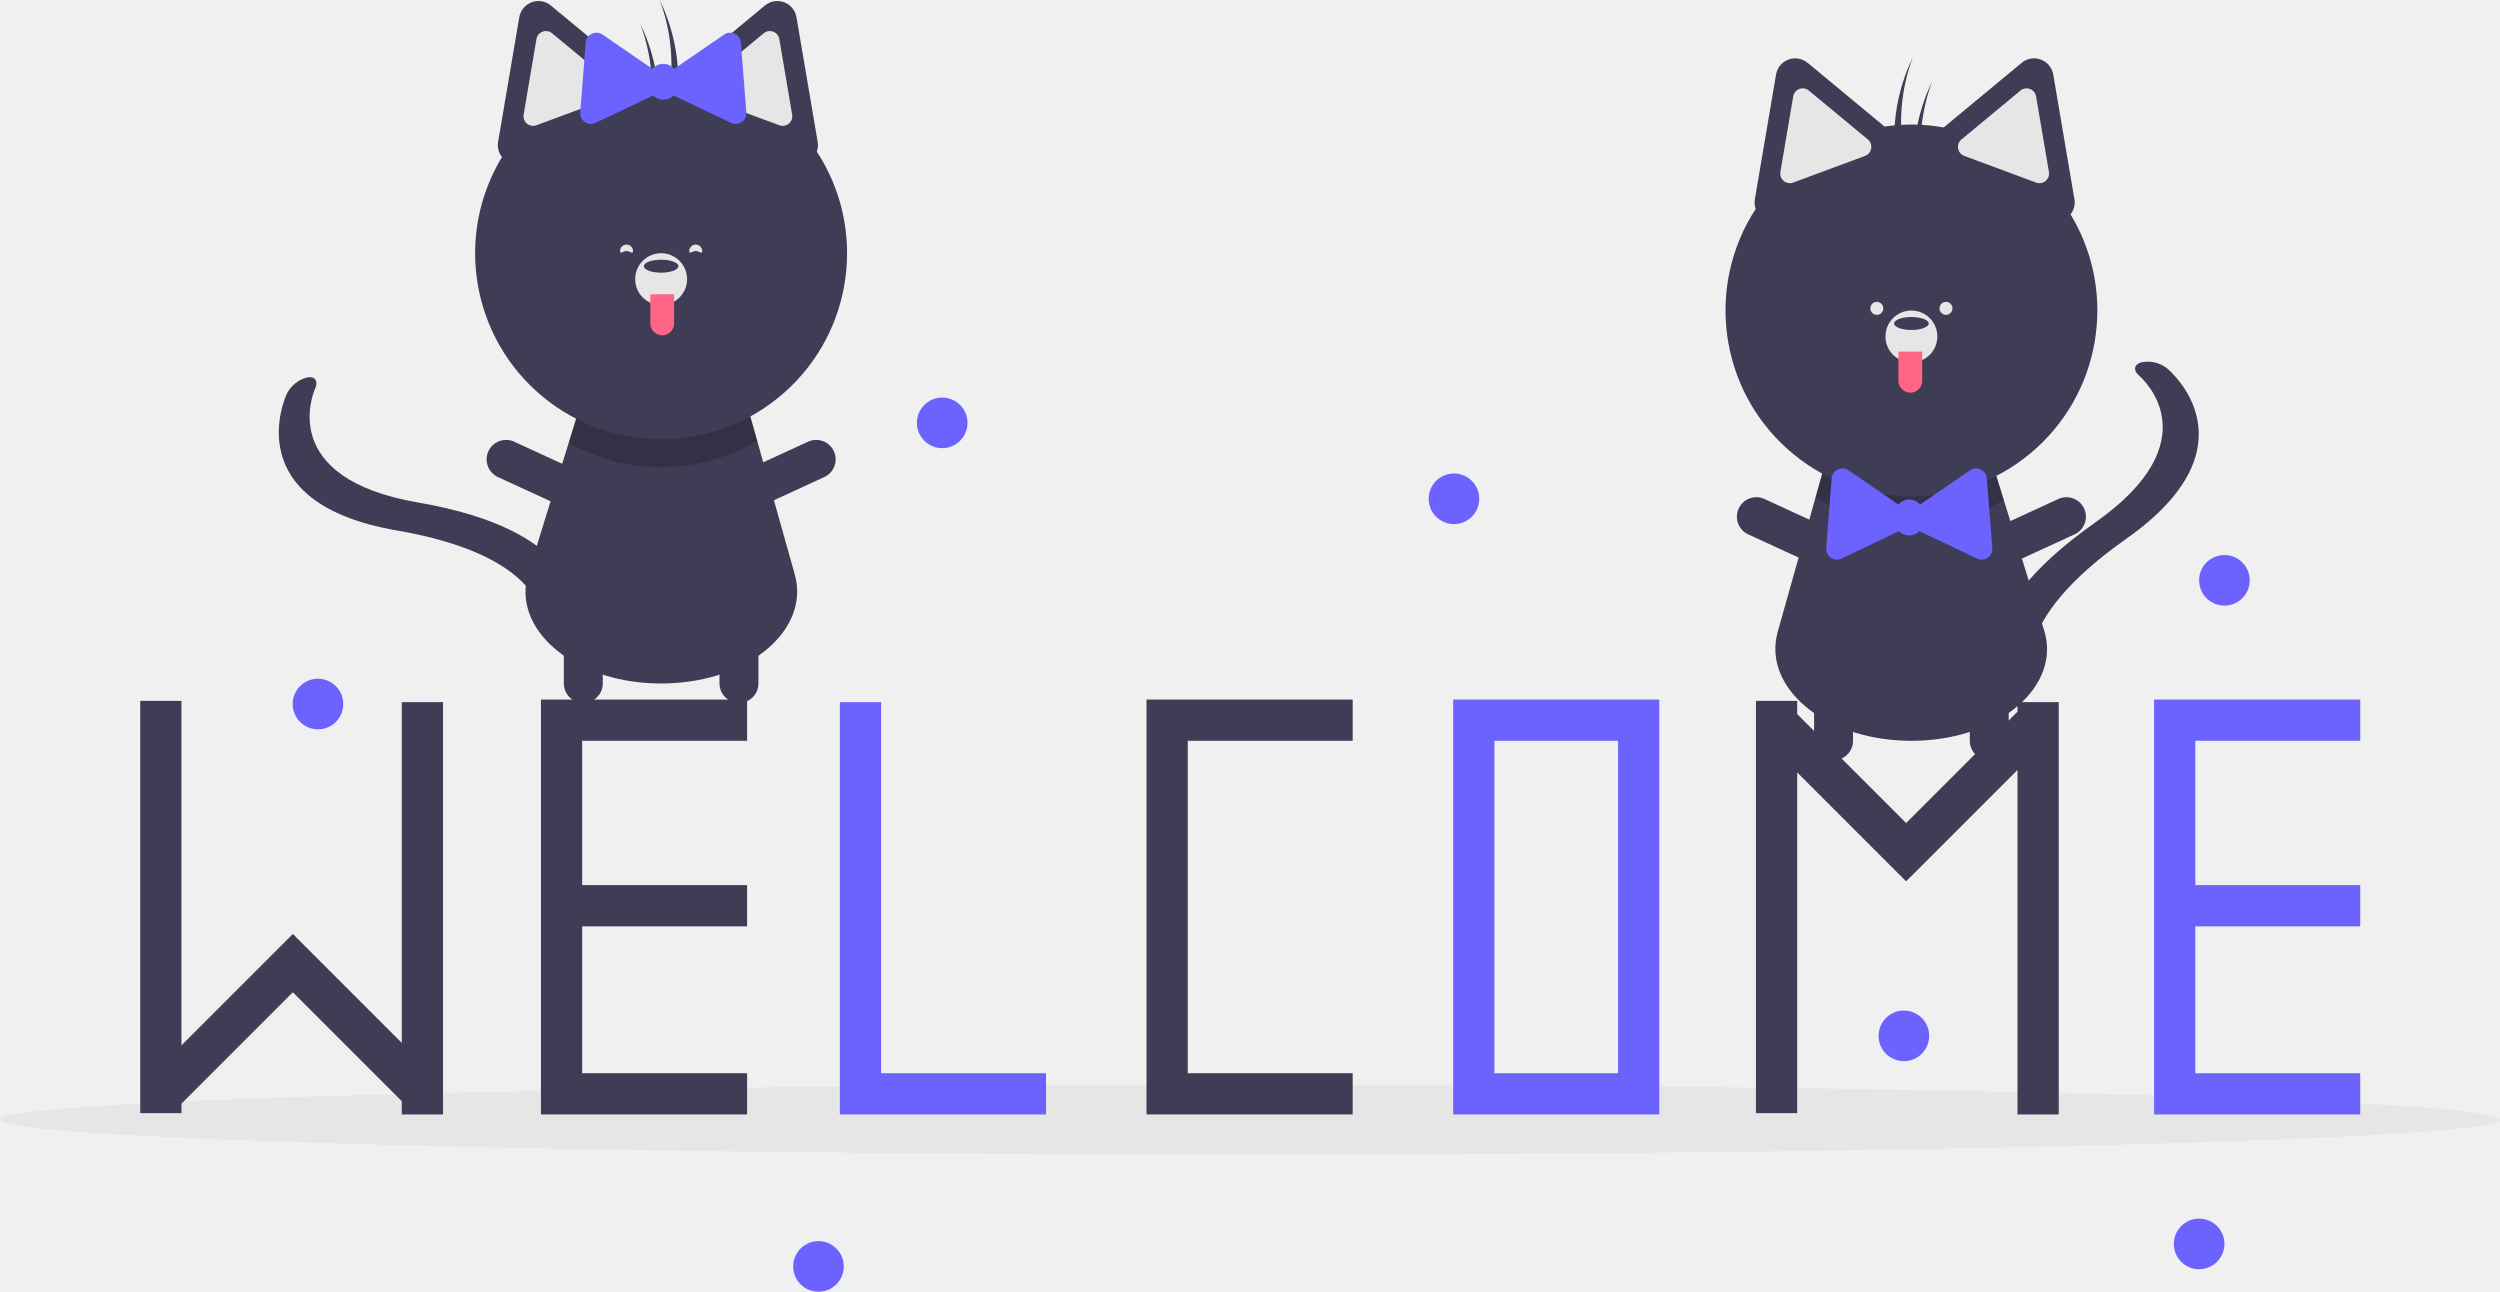
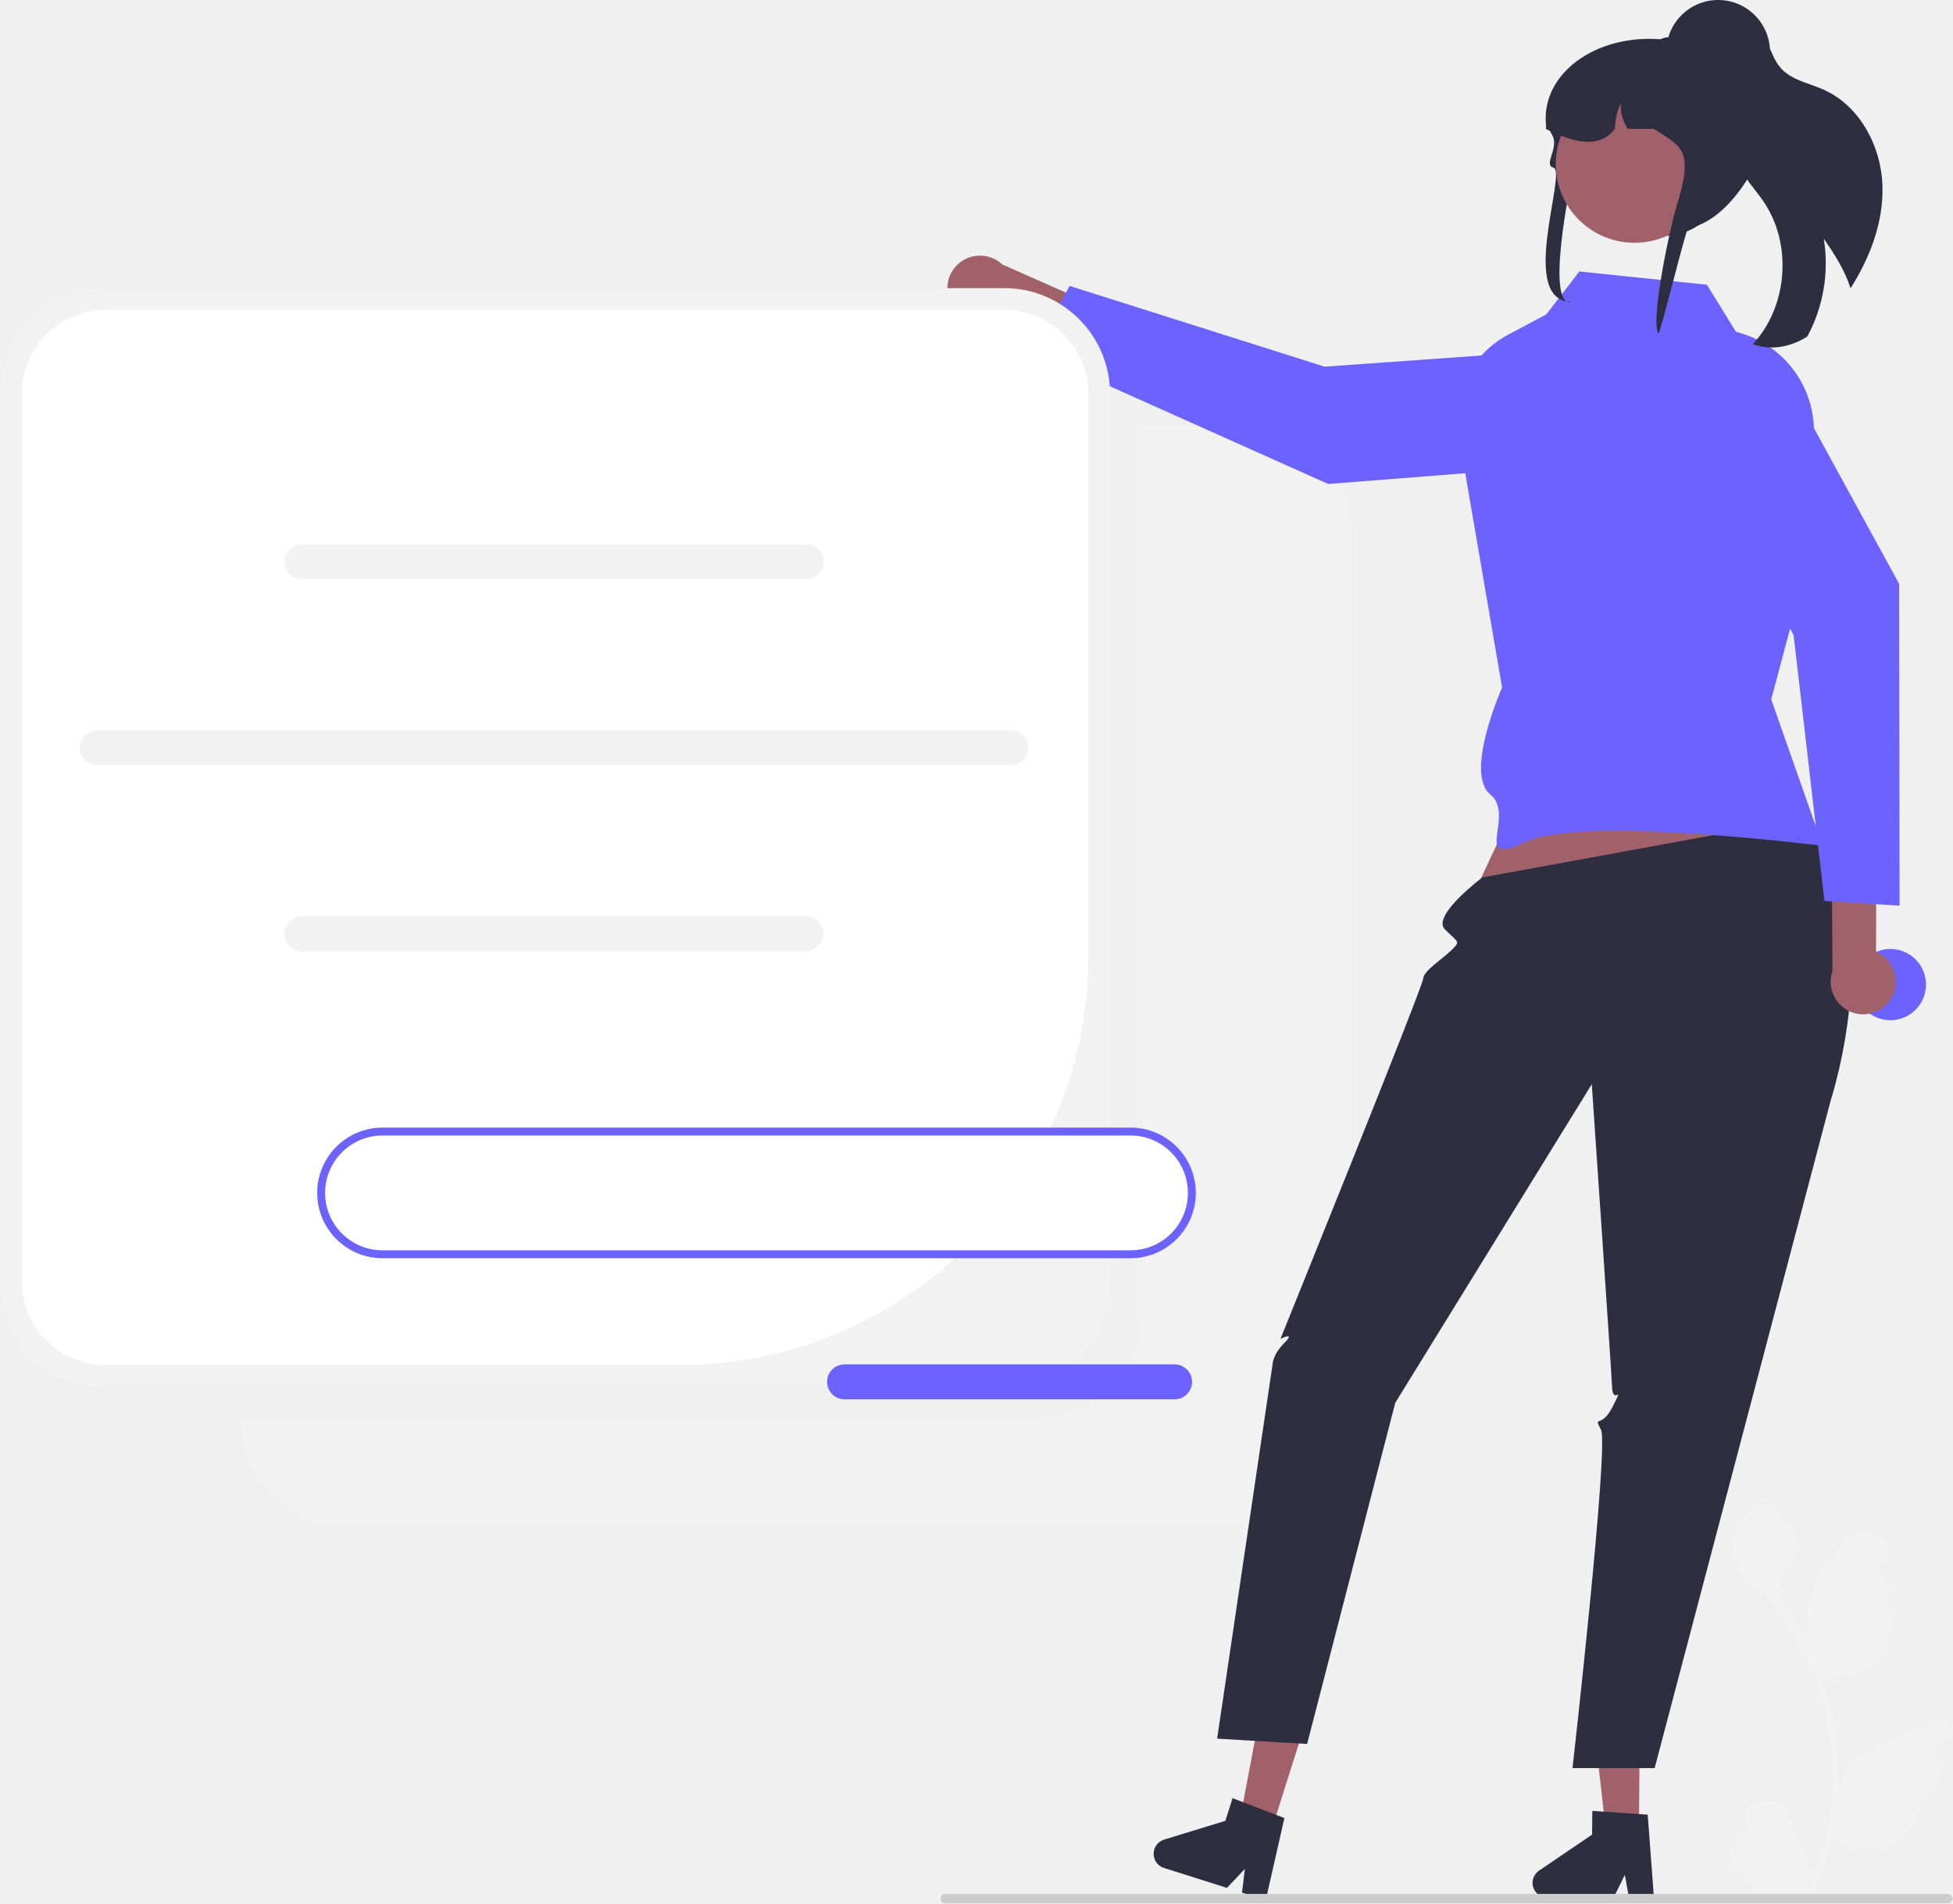
- <svg xmlns="http://www.w3.org/2000/svg" data-name="Layer 1" width="889.076" height="459.38" viewBox="0 0 889.076 459.38">
-   <ellipse cx="444.538" cy="398.169" rx="444.538" ry="12.435" fill="#e6e6e6" />
-   <path d="M836.907,483.742c-.561.008-1.123.015-1.692.015s-1.13-.008-1.692-.015c-29.757-.677-51.326-19.269-45.836-38.777l13.387-47.589,3.383-12.041,59.976,1.023,3.645,11.78,14.348,46.366C888.502,464.119,866.934,483.065,836.907,483.742Z" transform="translate(-155.4622 -220.3102)" fill="#3f3d56" />
-   <path d="M868.079,398.137a66.201,66.201,0,0,1-67.004-.761l3.383-12.041,59.976,1.023Z" transform="translate(-155.4622 -220.3102)" opacity="0.2" />
-   <path d="M865.548,446.544c2.591-9.656,11.106-23.585,34.987-40.38,41.648-29.294,16.803-51.259,15.727-52.18-2.258-1.93-1.925-4.098.775-4.839a11.224,11.224,0,0,1,9.034,2.103c1.348,1.115,32.459,27.683-14.537,60.734-42.295,29.75-33.302,49.169-33.199,49.355,1.133,2.077-.684,3.739-4.063,3.716s-7.039-1.723-8.176-3.797C865.856,460.818,863.135,455.533,865.548,446.544Z" transform="translate(-155.4622 -220.3102)" fill="#3f3d56" />
-   <path d="M807.534,490.677a6.92,6.92,0,0,1-6.92-6.92V453.769a6.92,6.92,0,0,1,13.841,0v29.988A6.92,6.92,0,0,1,807.534,490.677Z" transform="translate(-155.4622 -220.3102)" fill="#3f3d56" />
-   <path d="M813.602,419.484a6.92,6.92,0,0,1-9.179,3.394l-27.243-12.534a6.92,6.92,0,0,1,5.785-12.574l27.243,12.534A6.92,6.92,0,0,1,813.602,419.484Z" transform="translate(-155.4622 -220.3102)" fill="#3f3d56" />
-   <path d="M856.829,419.484a6.92,6.92,0,0,0,9.179,3.394l27.243-12.534a6.92,6.92,0,0,0-5.785-12.574l-27.243,12.534A6.92,6.92,0,0,0,856.829,419.484Z" transform="translate(-155.4622 -220.3102)" fill="#3f3d56" />
-   <path d="M862.897,490.677a6.92,6.92,0,0,0,6.92-6.92V453.769a6.92,6.92,0,1,0-13.841,0v29.988A6.92,6.92,0,0,0,862.897,490.677Z" transform="translate(-155.4622 -220.3102)" fill="#3f3d56" />
-   <path d="M891.818,296.535a6.806,6.806,0,0,0,1.373-5.408l-3.766-22.157-3.766-22.157a6.913,6.913,0,0,0-11.226-4.164L857.127,256.988l-10.426,8.64a65.694,65.694,0,0,0-21.047-.317l-10.043-8.322-17.305-14.34a6.913,6.913,0,0,0-11.226,4.164l-3.766,22.157-3.766,22.157a6.844,6.844,0,0,0,.301,3.474,66.118,66.118,0,1,0,111.969,1.935Z" transform="translate(-155.4622 -220.3102)" fill="#3f3d56" />
-   <path d="M796.572,251.728a3.447,3.447,0,0,0-1.202.218,3.388,3.388,0,0,0-2.184,2.635L788.618,281.451a3.423,3.423,0,0,0,4.565,3.782l25.553-9.479a3.422,3.422,0,0,0,.993-5.844l-0-.001-20.985-17.39A3.392,3.392,0,0,0,796.572,251.728Z" transform="translate(-155.4622 -220.3102)" fill="#e6e6e6" />
-   <path d="M876.167,251.728a3.392,3.392,0,0,0-2.172.792l-20.986,17.391a3.422,3.422,0,0,0,.993,5.844l25.553,9.479a3.423,3.423,0,0,0,4.565-3.782l-4.567-26.87a3.388,3.388,0,0,0-2.184-2.635A3.447,3.447,0,0,0,876.167,251.728Z" transform="translate(-155.4622 -220.3102)" fill="#e6e6e6" />
-   <circle cx="679.753" cy="119.658" r="9.227" fill="#e6e6e6" />
-   <ellipse cx="679.753" cy="115.044" rx="6.151" ry="2.307" fill="#3f3d56" />
-   <path d="M675.14,125.04H683.598a0,0,0,0,1,0,0v10.38a4.229,4.229,0,0,1-4.229,4.229h0a4.229,4.229,0,0,1-4.229-4.229V125.04a0,0,0,0,1,0,0Z" fill="#ff6584" />
-   <path d="M835.729,240.69c-.444.92-.874,1.849-1.279,2.798a65.818,65.818,0,0,0-4.651,35.344c.866-1.256,1.776-2.565,2.701-3.888A65.775,65.775,0,0,1,835.729,240.69Z" transform="translate(-155.4622 -220.3102)" fill="#3f3d56" />
-   <path d="M842.649,249.148c-.444.92-.874,1.849-1.279,2.798A65.818,65.818,0,0,0,836.719,287.29c.866-1.256,1.776-2.565,2.701-3.888A65.775,65.775,0,0,1,842.649,249.148Z" transform="translate(-155.4622 -220.3102)" fill="#3f3d56" />
-   <path d="M863.985,415.199l-.975-12.398-.975-12.398a3.825,3.825,0,0,0-5.98-2.853l-10.25,7.043-7.485,5.143a5.095,5.095,0,0,0-7.749,0l-7.485-5.143L812.838,387.55a3.825,3.825,0,0,0-5.98,2.853l-.975,12.398-.975,12.398a3.825,3.825,0,0,0,5.461,3.752l11.224-5.355,9.223-4.4a5.101,5.101,0,0,0,7.262,0l9.223,4.4,11.224,5.355A3.825,3.825,0,0,0,863.985,415.199Z" transform="translate(-155.4622 -220.3102)" fill="#6c63ff" />
-   <circle cx="667.451" cy="109.662" r="2.307" fill="#e6e6e6" />
-   <circle cx="692.056" cy="109.662" r="2.307" fill="#e6e6e6" />
-   <path d="M388.888,463.362c.561.008,1.123.015,1.692.015s1.13-.008,1.692-.015c29.757-.677,51.326-19.269,45.836-38.777l-13.387-47.589L421.336,364.955l-59.976,1.023-3.645,11.78-14.348,46.366C337.293,443.739,358.861,462.685,388.888,463.362Z" transform="translate(-155.4622 -220.3102)" fill="#3f3d56" />
-   <path d="M357.715,377.758a66.201,66.201,0,0,0,67.004-.761L421.336,364.955l-59.976,1.023Z" transform="translate(-155.4622 -220.3102)" opacity="0.2" />
-   <path d="M352.962,420.524c-6.473-7.619-20.13-16.565-48.9-21.526-50.177-8.656-37.121-39.139-36.542-40.432,1.215-2.711-.014-4.527-2.771-4.041a11.224,11.224,0,0,0-7.266,5.766c-.741,1.585-17.492,38.91,39.127,48.673,50.957,8.79,51.139,30.19,51.125,30.403-.136,2.362,2.218,3.087,5.263,1.62s5.625-4.569,5.765-6.931C358.791,433.557,358.99,427.616,352.962,420.524Z" transform="translate(-155.4622 -220.3102)" fill="#3f3d56" />
-   <path d="M418.261,470.298a6.92,6.92,0,0,0,6.92-6.92V433.389a6.92,6.92,0,0,0-13.841,0v29.988A6.92,6.92,0,0,0,418.261,470.298Z" transform="translate(-155.4622 -220.3102)" fill="#3f3d56" />
-   <path d="M412.193,399.105a6.92,6.92,0,0,0,9.179,3.394l27.243-12.534a6.92,6.92,0,1,0-5.785-12.574l-27.243,12.534A6.92,6.92,0,0,0,412.193,399.105Z" transform="translate(-155.4622 -220.3102)" fill="#3f3d56" />
-   <path d="M368.966,399.105a6.92,6.92,0,0,1-9.179,3.394l-27.243-12.534a6.92,6.92,0,1,1,5.785-12.574l27.243,12.534A6.92,6.92,0,0,1,368.966,399.105Z" transform="translate(-155.4622 -220.3102)" fill="#3f3d56" />
-   <path d="M362.898,470.298a6.92,6.92,0,0,1-6.92-6.92V433.389a6.92,6.92,0,0,1,13.841,0v29.988A6.92,6.92,0,0,1,362.898,470.298Z" transform="translate(-155.4622 -220.3102)" fill="#3f3d56" />
-   <path d="M445.947,274.221a6.844,6.844,0,0,0,.301-3.474l-3.766-22.157-3.766-22.157a6.913,6.913,0,0,0-11.226-4.164l-17.305,14.34L400.141,244.931a65.694,65.694,0,0,0-21.047.317l-10.426-8.64-17.305-14.34a6.913,6.913,0,0,0-11.226,4.164L336.37,248.59l-3.766,22.157a6.806,6.806,0,0,0,1.373,5.408,66.137,66.137,0,1,0,111.969-1.935Z" transform="translate(-155.4622 -220.3102)" fill="#3f3d56" />
-   <path d="M427.051,232.14,406.066,249.53l-0.0.001a3.422,3.422,0,0,0,.993,5.844l25.553,9.479a3.423,3.423,0,0,0,4.565-3.782l-4.567-26.87a3.388,3.388,0,0,0-2.184-2.635,3.447,3.447,0,0,0-1.202-.218A3.392,3.392,0,0,0,427.051,232.14Z" transform="translate(-155.4622 -220.3102)" fill="#e6e6e6" />
-   <path d="M348.427,231.566a3.388,3.388,0,0,0-2.184,2.635l-4.567,26.87a3.423,3.423,0,0,0,4.565,3.782l25.553-9.479a3.422,3.422,0,0,0,.993-5.844l-20.986-17.391a3.392,3.392,0,0,0-2.172-.792A3.447,3.447,0,0,0,348.427,231.566Z" transform="translate(-155.4622 -220.3102)" fill="#e6e6e6" />
-   <circle cx="235.117" cy="99.278" r="9.227" fill="#e6e6e6" />
-   <ellipse cx="235.117" cy="94.665" rx="6.151" ry="2.307" fill="#3f3d56" />
-   <path d="M390.964,324.971h0A4.229,4.229,0,0,1,395.193,329.2v10.38a0,0,0,0,1,0,0h-8.458a0,0,0,0,1,0,0V329.2A4.229,4.229,0,0,1,390.964,324.971Z" transform="translate(626.4652 444.2411) rotate(-180)" fill="#ff6584" />
-   <path d="M390.066,220.31c.444.92.874,1.849,1.279,2.798a65.818,65.818,0,0,1,4.651,35.344c-.866-1.256-1.776-2.565-2.701-3.888A65.775,65.775,0,0,0,390.066,220.31Z" transform="translate(-155.4622 -220.3102)" fill="#3f3d56" />
-   <path d="M383.146,228.768c.444.92.874,1.849,1.279,2.798a65.818,65.818,0,0,1,4.651,35.344c-.866-1.256-1.776-2.565-2.701-3.888A65.775,65.775,0,0,0,383.146,228.768Z" transform="translate(-155.4622 -220.3102)" fill="#3f3d56" />
-   <path d="M361.81,260.258l.975-12.398.975-12.398a3.825,3.825,0,0,1,5.98-2.853l10.25,7.043,7.485,5.143a5.095,5.095,0,0,1,7.749,0l7.485-5.143,10.25-7.043a3.825,3.825,0,0,1,5.98,2.853l.975,12.398.975,12.398a3.825,3.825,0,0,1-5.461,3.752L404.202,258.655l-9.223-4.4a5.101,5.101,0,0,1-7.262,0l-9.223,4.4L367.27,264.01A3.825,3.825,0,0,1,361.81,260.258Z" transform="translate(-155.4622 -220.3102)" fill="#6c63ff" />
-   <path d="M400.575,309.592c0,1.274,1.033,0,2.307,0s2.307,1.274,2.307,0a2.307,2.307,0,0,0-4.614,0Z" transform="translate(-155.4622 -220.3102)" fill="#e6e6e6" />
-   <path d="M380.583,309.592c0,1.274-1.033,0-2.307,0s-2.307,1.274-2.307,0a2.307,2.307,0,0,1,4.614,0Z" transform="translate(-155.4622 -220.3102)" fill="#e6e6e6" />
-   <polygon points="481.05 263.451 481.05 248.788 407.736 248.788 407.736 249.705 407.736 263.451 407.736 381.67 407.736 396.333 422.399 396.333 481.05 396.333 481.05 381.67 422.399 381.67 422.399 263.451 481.05 263.451" fill="#3f3d56" />
-   <path d="M672.253,469.099V616.643h73.314V469.099Zm58.651,132.882h-43.988V483.761h43.988Z" transform="translate(-155.4622 -220.3102)" fill="#6c63ff" />
-   <polygon points="313.344 381.67 313.344 249.705 298.681 249.705 298.681 381.67 298.681 396.333 313.344 396.333 371.995 396.333 371.995 381.67 313.344 381.67" fill="#6c63ff" />
-   <polygon points="265.69 263.451 265.69 248.788 192.376 248.788 192.376 249.705 192.376 263.451 192.376 314.771 192.376 329.434 192.376 381.67 192.376 396.333 207.039 396.333 265.69 396.333 265.69 381.67 207.039 381.67 207.039 329.434 265.69 329.434 265.69 314.771 207.039 314.771 207.039 263.451 265.69 263.451" fill="#3f3d56" />
-   <polygon points="839.372 263.451 839.372 248.788 766.058 248.788 766.058 249.705 766.058 263.451 766.058 314.771 766.058 329.434 766.058 381.67 766.058 396.333 780.721 396.333 839.372 396.333 839.372 381.67 780.721 381.67 780.721 329.434 839.372 329.434 839.372 314.771 780.721 314.771 780.721 263.451 839.372 263.451" fill="#6c63ff" />
-   <polygon points="142.889 249.705 142.889 370.89 104.228 332.23 104.14 332.319 104.058 332.237 64.535 371.76 64.535 249.247 49.872 249.247 49.872 395.875 64.535 395.875 64.535 392.496 104.147 352.884 142.889 391.627 142.889 396.333 157.552 396.333 157.552 249.705 142.889 249.705" fill="#3f3d56" />
-   <polygon points="717.488 249.705 717.488 253.083 677.876 292.695 639.133 253.953 639.133 249.247 624.47 249.247 624.47 395.875 639.133 395.875 639.133 274.689 677.794 313.35 677.883 313.261 677.964 313.342 717.488 273.819 717.488 396.333 732.15 396.333 732.15 249.705 717.488 249.705" fill="#3f3d56" />
-   <circle cx="335.076" cy="150.38" r="9" fill="#6c63ff" />
-   <circle cx="113.076" cy="250.38" r="9" fill="#6c63ff" />
-   <circle cx="291.076" cy="450.38" r="9" fill="#6c63ff" />
-   <circle cx="517.076" cy="177.38" r="9" fill="#6c63ff" />
-   <circle cx="782.076" cy="442.38" r="9" fill="#6c63ff" />
-   <circle cx="791.076" cy="206.38" r="9" fill="#6c63ff" />
-   <circle cx="677.076" cy="368.38" r="9" fill="#6c63ff" />
+ <svg xmlns="http://www.w3.org/2000/svg" data-name="Layer 1" width="493.461" height="480.848" viewBox="0 0 493.461 480.848">
+   <path d="M668.007,317.365H641.751V541.211a26.744,26.744,0,0,1-26.744,26.744H414.269v.256a26.744,26.744,0,0,0,26.744,26.744h226.993a26.744,26.744,0,0,0,26.744-26.744V344.109A26.744,26.744,0,0,0,668.007,317.365Z" transform="translate(-353.2694 -209.5759)" fill="#f2f2f2" />
+   <path d="M792.472,673.091a2.269,2.269,0,0,0,1.645-3.933l-.155-.618q.031-.074.062-.148a6.094,6.094,0,0,1,11.241.042c1.839,4.428,4.179,8.864,4.756,13.546a18.029,18.029,0,0,1-.316,6.2,72.281,72.281,0,0,0,6.575-30.021,69.764,69.764,0,0,0-.433-7.783q-.358-3.178-.995-6.31a73.119,73.119,0,0,0-14.5-30.99,19.459,19.459,0,0,1-8.093-8.397,14.843,14.843,0,0,1-1.35-4.056c.394.052,1.486-5.949,1.188-6.317.549-.833,1.532-1.247,2.131-2.06,2.982-4.043,7.091-3.337,9.236,2.157,4.582,2.313,4.627,6.148,1.815,9.837-1.789,2.347-2.035,5.522-3.604,8.035.162.207.329.407.491.614a73.591,73.591,0,0,1,7.681,12.169,30.593,30.593,0,0,1,1.826-14.21c1.748-4.217,5.025-7.769,7.91-11.415a6.279,6.279,0,0,1,11.184,3.083q.009.081.017.161-.643.363-1.259.77a3.078,3.078,0,0,0,1.241,5.602l.063.01a30.627,30.627,0,0,1-.807,4.579c3.702,14.316-4.29,19.53-15.701,19.764-.252.129-.497.258-.749.381a75.114,75.114,0,0,1,4.043,19.028,71.243,71.243,0,0,1-.052,11.503l.019-.136a18.826,18.826,0,0,1,6.427-10.87c4.946-4.063,11.933-5.559,17.268-8.824a3.533,3.533,0,0,1,5.411,3.437l-.022.143a20.677,20.677,0,0,0-2.319,1.117q-.643.363-1.259.77a3.078,3.078,0,0,0,1.241,5.602l.063.01c.045.006.084.013.129.019a30.654,30.654,0,0,1-5.639,8.829c-2.315,12.497-12.256,13.683-22.89,10.044h-.006a75.093,75.093,0,0,1-5.044,14.726H792.923c-.065-.2-.123-.407-.181-.607a20.474,20.474,0,0,0,4.986-.297c-1.337-1.641-2.674-3.294-4.011-4.935a1.121,1.121,0,0,1-.084-.097c-.678-.84-1.363-1.673-2.041-2.512l-0-.001a29.99,29.99,0,0,1,.879-7.64Z" transform="translate(-353.2694 -209.5759)" fill="#f2f2f2" />
+   <path d="M593.994,286.915a8.246,8.246,0,0,0,12.466,1.526l37.465,16.903,7.223-9.213-44.644-19.75a8.235,8.235,0,0,0-12.509,10.535Z" transform="translate(-353.2694 -209.5759)" fill="#a0616a" />
+   <path d="M754.778,297.455l3.716,21.056a7.155,7.155,0,0,1-6.485,8.376l-63.139,4.965L614.653,298.637l8.864-16.827L687.944,302.212Z" transform="translate(-353.2694 -209.5759)" fill="#6c63ff" />
+   <rect y="72.789" width="280.481" height="277.59" rx="26.744" fill="#f2f2f2" />
+   <path d="M380.014,287.865a21.244,21.244,0,0,0-21.244,21.244V533.211a21.244,21.244,0,0,0,21.244,21.244H524.886A103.364,103.364,0,0,0,628.25,451.091V309.109a21.244,21.244,0,0,0-21.244-21.244Z" transform="translate(-353.2694 -209.5759)" fill="#fff" />
+   <path d="M556.965,355.876H429.559a4.408,4.408,0,1,1,0-8.816H556.965a4.408,4.408,0,0,1,0,8.816Z" transform="translate(-353.2694 -209.5759)" fill="#f2f2f2" />
+   <path d="M556.965,449.876H429.559a4.408,4.408,0,1,1,0-8.816H556.965a4.408,4.408,0,0,1,0,8.816Z" transform="translate(-353.2694 -209.5759)" fill="#f2f2f2" />
+   <path d="M608.702,402.907H377.822a4.408,4.408,0,1,1,0-8.816H608.702a4.408,4.408,0,0,1,0,8.816Z" transform="translate(-353.2694 -209.5759)" fill="#f2f2f2" />
+   <polygon points="393.531 180.687 370.531 229.687 459.008 220.726 440.539 173.687 393.531 180.687" fill="#a0616a" />
+   <polygon points="414.101 462.32 405.712 462.249 401.999 429.138 414.379 429.243 414.101 462.32" fill="#a0616a" />
+   <path d="M740.5,685.235a3.755,3.755,0,0,0,3.718,3.783l16.679.139,2.92-5.918,1.072,5.949,6.293.057-1.589-21.217-2.189-.146-8.931-.616-2.881-.193-.051,6.003-13.398,9.087A3.749,3.749,0,0,0,740.5,685.235Z" transform="translate(-353.2694 -209.5759)" fill="#2f2e41" />
+   <polygon points="321.266 462.358 313.268 459.825 319.447 427.085 331.251 430.822 321.266 462.358" fill="#a0616a" />
+   <path d="M644.932,676.789a3.755,3.755,0,0,0,2.443,4.709l15.902,5.033,4.53-4.799-.723,6.001,5.999,1.904L677.797,668.89l-2.05-.783-8.356-3.212-2.697-1.031-1.812,5.723-15.477,4.75A3.749,3.749,0,0,0,644.932,676.789Z" transform="translate(-353.2694 -209.5759)" fill="#2f2e41" />
+   <path d="M808.248,416.522,727.801,431.263s-12.903,9.652-9.452,13.109,3.987,2.921,1.719,5.189-7.171,5.299-7.219,7.283-36.048,90.984-36.048,90.984,4-2,1,1-3,5.479-3,5.479l-14,94.521,22.737,1.339,22.263-86.173,49.659-80.504s4.927,71.789,5.134,76.564,3.207-1.225.207,4.775-5,2-3,6-7.205,85.435-7.205,85.435h20.753L815.859,487.472S831.695,439.216,808.248,416.522Z" transform="translate(-353.2694 -209.5759)" fill="#2f2e41" />
+   <path d="M784.549,281.51l-32.225-3.348-8.349,10.839-9.726,5.18a24.275,24.275,0,0,0-12.815,22.962l11.366,66.119s-9.601,21.619-3,27-5.104,18.707,9,12,75,1,75,1l-13-37,9.711-36.358,1.069-30.485a25.826,25.826,0,0,0-18.339-25.627l-1.358-.41Z" transform="translate(-353.2694 -209.5759)" fill="#6c63ff" />
+   <path d="M828.913,256.806c.211,9.083-3.183,17.878-8.06,25.603-1.449-4.51-4.054-8.614-6.77-12.527a38.995,38.995,0,0,1-4.15,24.696,5.224,5.224,0,0,1-.444.285c-3.975,2.391-9.014,3.359-13.314,1.633,8.884-9.577,10.015-25.444,2.566-36.186-2.109-3.048-4.836-5.744-6.142-9.212-2.062-5.535-.08-11.628,1.171-17.398,1.169-5.37,1.374-11.761-2.229-15.697a3.786,3.786,0,0,1,3.47-1.598c2.221.314,3.838,2.245,4.868,4.233,1.03,1.989,1.709,4.193,3.144,5.91,2.658,3.215,7.184,3.975,10.999,5.669C823.26,236.332,828.692,246.699,828.913,256.806Z" transform="translate(-353.2694 -209.5759)" fill="#2f2e41" />
+   <path d="M590.92,689.234a1.186,1.186,0,0,0,1.19,1.19h253.29a1.19,1.19,0,0,0,0-2.38h-253.29A1.187,1.187,0,0,0,590.92,689.234Z" transform="translate(-353.2694 -209.5759)" fill="#ccc" />
+   <circle cx="477.638" cy="248.748" r="9" fill="#6c63ff" />
+   <path d="M751.156,251.613c.528-1.848-3.111,9.446-1.355,9.65,7.997.917,18.974,5.693,24.543,7.921.251-.029.502-.058.745-.095.598-.066,1.18-.16,1.756-.269C789.814,266.366,794.801,246.445,794.801,246.263c0-.896-2.149-25.493-5.535-25.857a24.957,24.957,0,0,0-2.678-.146h-8.402a39.048,39.048,0,0,0-5.274-.765H772.896c-16.915-1.289-30.253,9.021-29.006,21.567.007.015.022.029.029.044.362.539.679,1.048.959,1.536.273.459.502.896.701,1.311,1.542,3.204-2.421,7.235.207,7.987,3.495,1.001-9.192,33.894,4.642,33.894C743.698,287.747,749.699,256.71,751.156,251.613Z" transform="translate(-353.2694 -209.5759)" fill="#2f2e41" />
+   <circle cx="412.986" cy="41.443" r="19.894" fill="#a0616a" />
+   <path d="M743.89,242.147c.332.175.657.335.989.495.347.167.693.335,1.04.488,6.661,3.022,12.083,3.357,15.374-.983a18.392,18.392,0,0,1,1.512-6.626,10.65,10.65,0,0,0,1.756,6.626h6.624c6.824,4.529,10.328,5.002,5.592,19.87-1.321,4.143-6.571,28.251-4.505,31.826.598-.066,6.955-26.471,7.53-26.58,12.969-2.454,21.209-23.82,20.154-25.028a22.275,22.275,0,0,0-2.309-9.91,22.793,22.793,0,0,0-8.661-9.422,40.166,40.166,0,0,0-6.92-2.599c-.059-.015-.111-.029-.17-.044-.73-.197-1.475-.379-2.22-.532a40.842,40.842,0,0,0-4.662-.706c-.111-.007-.221-.015-.325-.015a3.513,3.513,0,0,0-1.778.488c-.007,0-.007.007-.015.007a3.347,3.347,0,0,0-.989.881,3.386,3.386,0,0,0-.723,2.104H763.808q-.409,0-.819.022a19.78,19.78,0,0,0-19.069,18.596C743.897,241.456,743.89,241.798,743.89,242.147Z" transform="translate(-353.2694 -209.5759)" fill="#2f2e41" />
+   <circle cx="434.117" cy="13.106" r="13.106" fill="#2f2e41" />
+   <path d="M831.009,462.035a8.246,8.246,0,0,0-3.717-11.996l.065-41.101-11.364-2.813.28,48.817a8.235,8.235,0,0,0,14.736,7.093Z" transform="translate(-353.2694 -209.5759)" fill="#a0616a" />
+   <path d="M774.733,311.053l17.684-12.018a7.155,7.155,0,0,1,10.298,2.483l30.404,55.559.116,81.31-18.982-1.19-7.792-67.129Z" transform="translate(-353.2694 -209.5759)" fill="#6c63ff" />
+   <path d="M638.915,495.453h-189a15.5,15.5,0,0,0,0,31h189a15.5,15.5,0,1,0,0-31Z" transform="translate(-353.2694 -209.5759)" fill="#fff" />
+   <path d="M638.915,527.453h-189a16.5,16.5,0,0,1,0-33h189a16.5,16.5,0,1,1,0,33Zm-189-31a14.5,14.5,0,0,0,0,29h189a14.5,14.5,0,1,0,0-29Z" transform="translate(-353.2694 -209.5759)" fill="#6c63ff" />
+   <path d="M650.06,563.096H566.653a4.408,4.408,0,1,1,0-8.816h83.406a4.408,4.408,0,0,1,0,8.816Z" transform="translate(-353.2694 -209.5759)" fill="#6c63ff" />
</svg>
